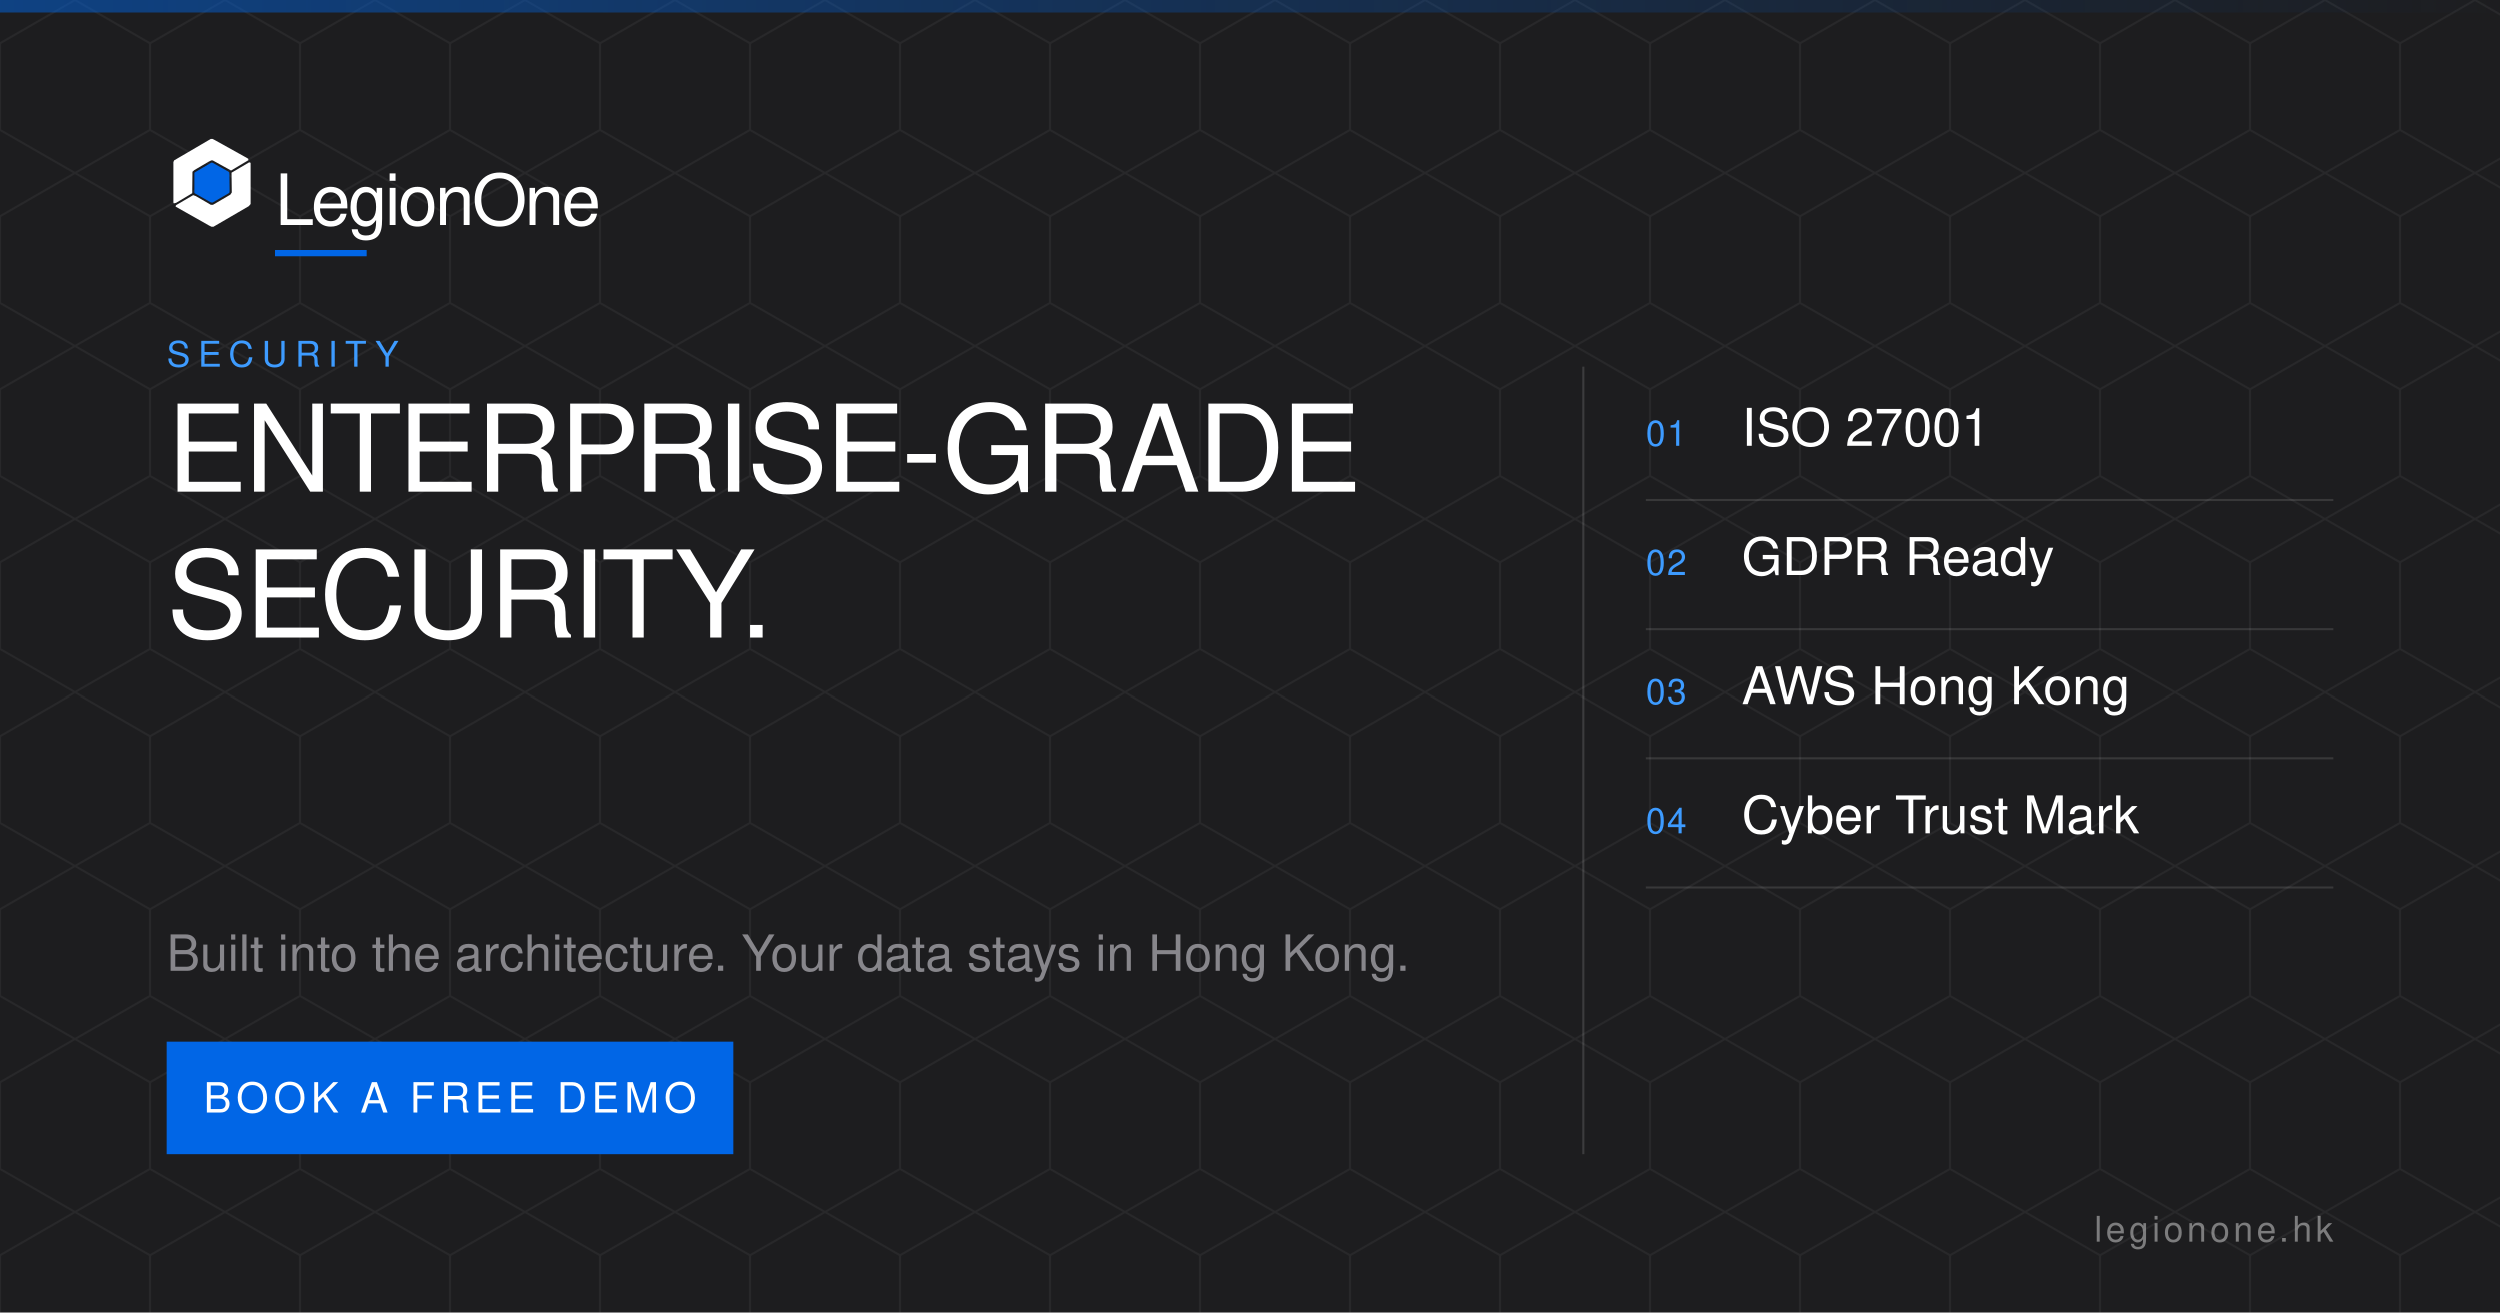
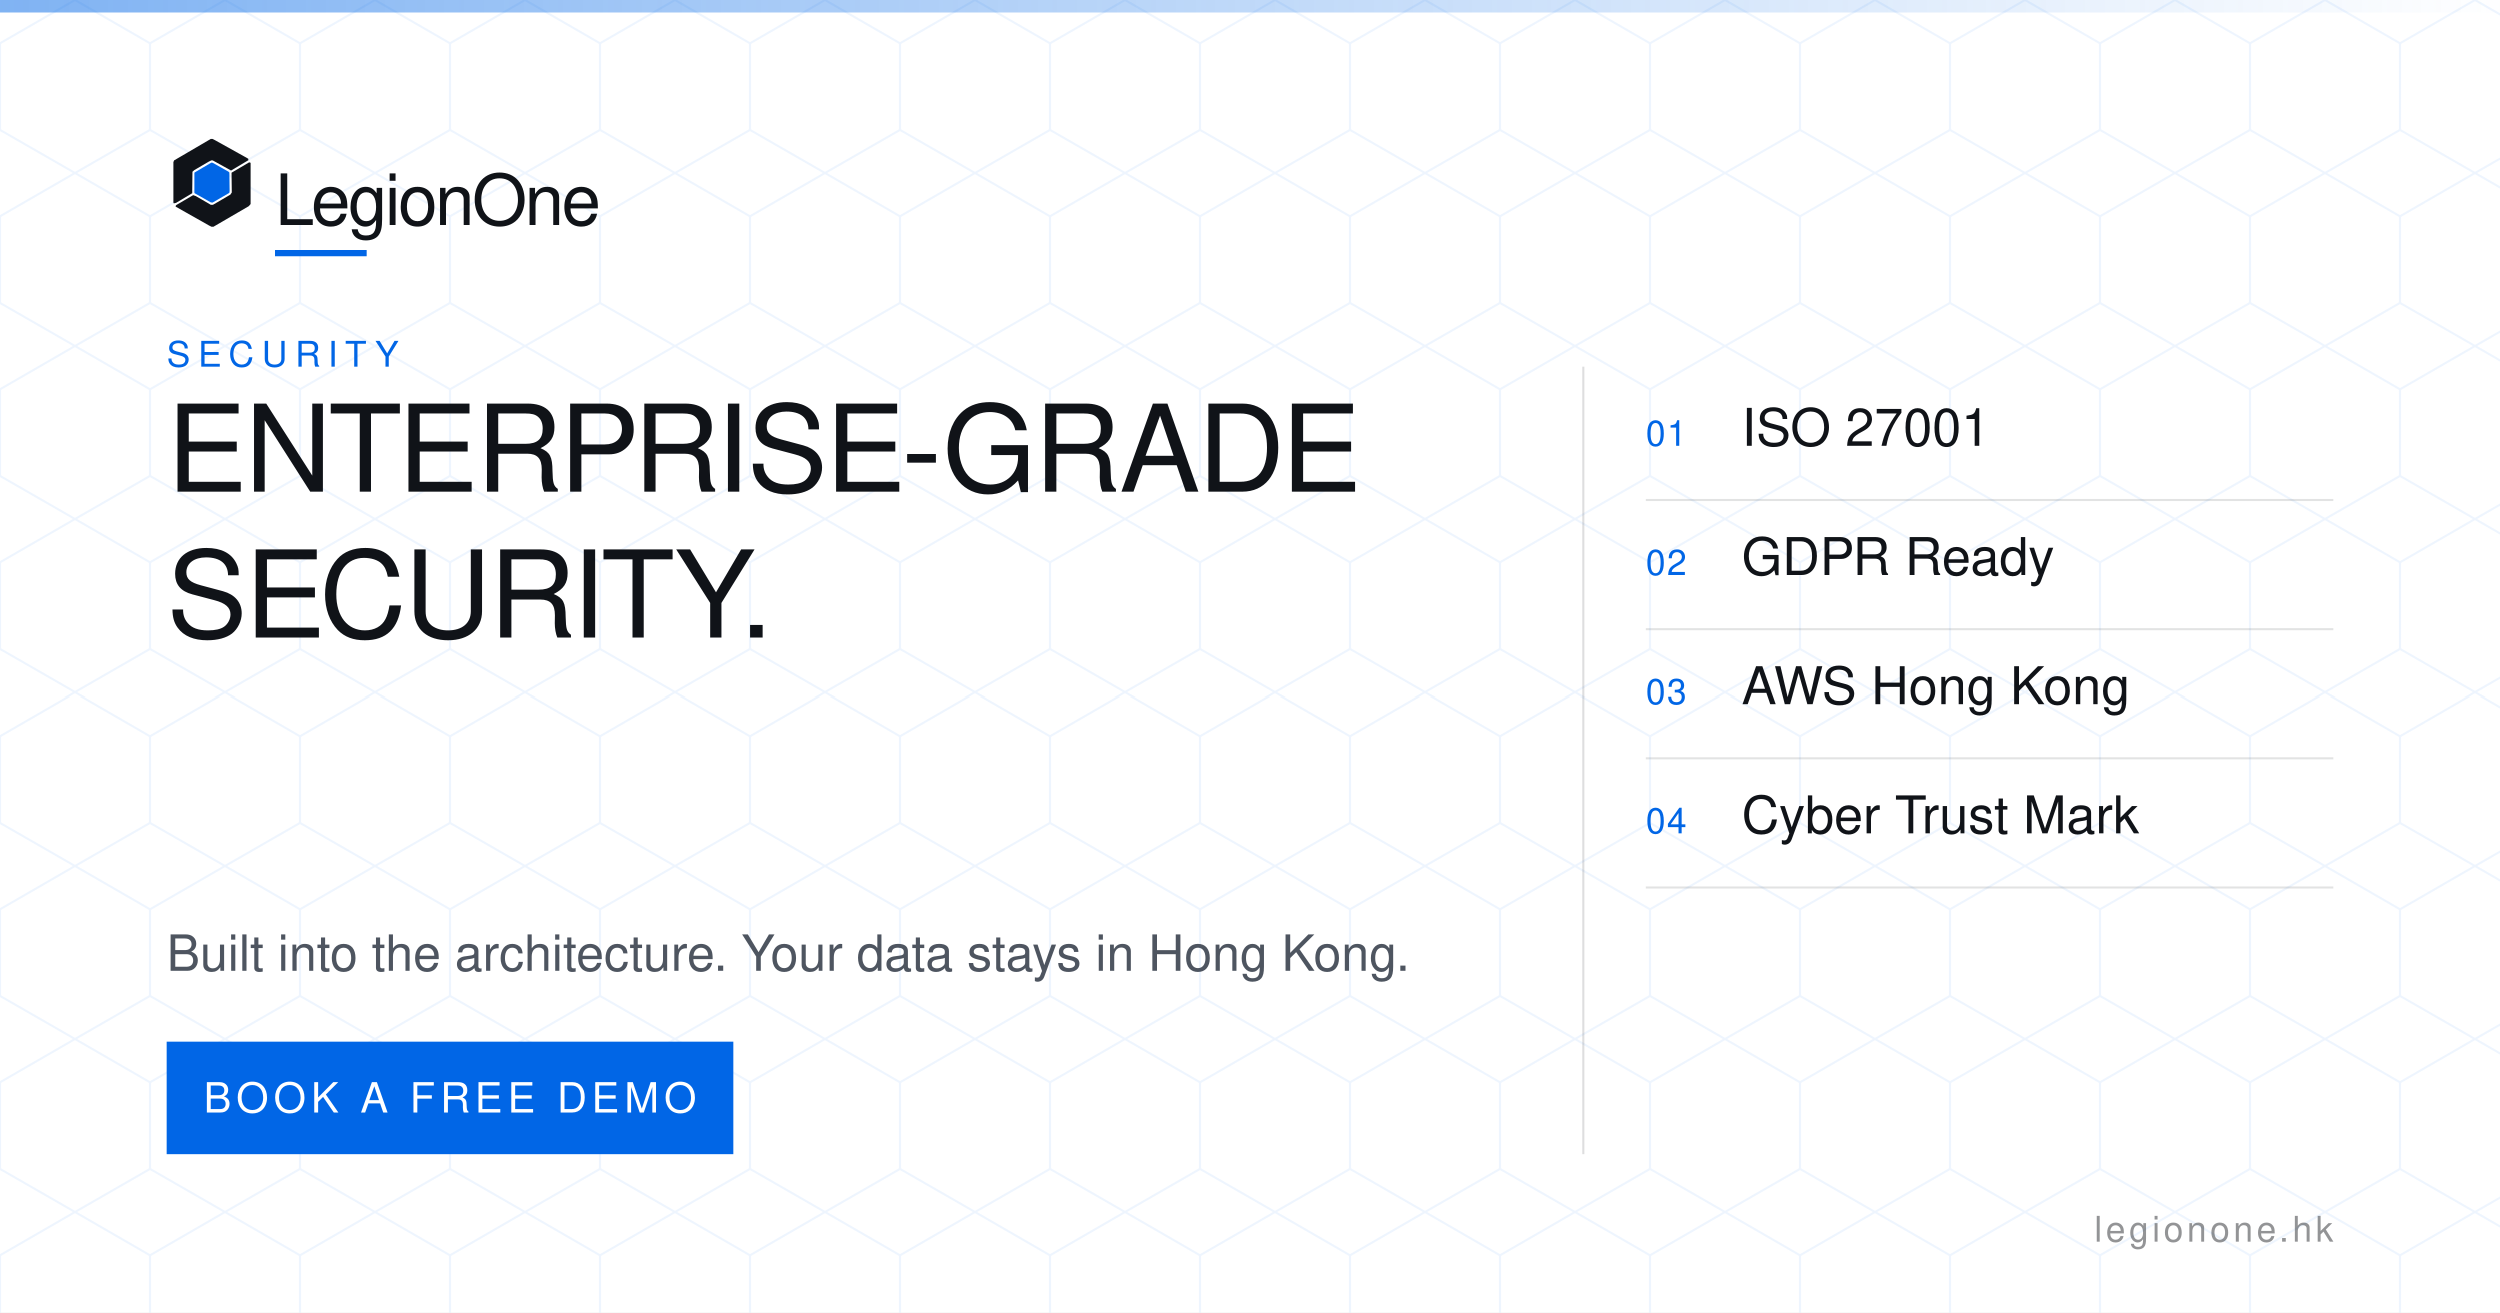
<svg xmlns="http://www.w3.org/2000/svg" width="1200" height="630" viewBox="0 0 1200 630">
  <defs>
    <pattern id="hex" width="72" height="83.1" patternUnits="userSpaceOnUse">
-       <polygon points="36,0 72,20.8 72,62.4 36,83.1 0,62.4 0,20.8" fill="none" stroke="#ffffff" stroke-opacity="0.05" stroke-width="1" />
+       <polygon points="36,0 72,20.8 72,62.4 36,83.1 0,62.4 0,20.8" fill="none" stroke="#0166e6" stroke-opacity="0.07" stroke-width="1" />
    </pattern>
    <linearGradient id="edge" x1="0" y1="0" x2="1" y2="0">
      <stop offset="0" stop-color="#0166e6" stop-opacity="0.5" />
      <stop offset="1" stop-color="#0166e6" stop-opacity="0" />
    </linearGradient>
  </defs>
-   <rect width="1200" height="630" fill="#1d1d1f" />
+   <rect width="1200" height="630" fill="#ffffff" />
  <rect width="1200" height="630" fill="url(#hex)" />
  <rect x="0" y="0" width="1200" height="6" fill="url(#edge)" />
  <g transform="translate(80 66) scale(0.085)">
-     <g fill="#ffffff">
+     <g fill="#101318">
      <path d="M249.19 8.00 L258.73 8.00 L272.35 14.81 L441.32 108.84 L460.40 119.74 L461.76 127.91 L363.65 186.51 L260.09 129.27 L251.91 129.27 L235.56 137.45 L156.53 183.78 L145.63 193.32 L144.26 314.59 L52.97 369.10 L40.70 371.82 L37.98 367.74 L37.98 138.81 L42.07 129.27 Z" />
      <path d="M465.85 140.18 L474.02 142.90 L474.02 375.91 L463.12 388.18 L264.18 504.00 L253.27 504.00 L239.65 497.19 L51.60 390.90 L50.24 386.81 L54.33 381.36 L149.71 325.49 L164.70 330.95 L249.19 380.00 L261.45 380.00 L359.56 322.77 L367.74 310.51 L366.37 198.77 Z" />
    </g>
    <g fill="#0166e6">
      <path d="M156.53 200.13 L157.89 197.41 L250.55 142.90 L254.64 141.54 L260.09 142.90 L347.30 191.96 L354.11 197.41 L355.47 302.33 L354.11 311.87 L352.75 313.23 L258.73 367.74 L249.19 366.37 L157.89 314.59 L156.53 311.87 Z" />
    </g>
  </g>
-   <text x="132" y="108" fill="#ffffff" font-family="Poppins, Helvetica Neue, Helvetica, Arial, PingFang HK, Noto Sans CJK SC, sans-serif" font-size="34" font-weight="500" letter-spacing="-0.035em">LegionOne</text>
+   <text x="132" y="108" fill="#101318" font-family="Poppins, Helvetica Neue, Helvetica, Arial, PingFang HK, Noto Sans CJK SC, sans-serif" font-size="34" font-weight="500" letter-spacing="-0.035em">LegionOne</text>
  <rect x="132" y="120" width="44" height="3" fill="#0166e6" />
-   <text x="80" y="176" fill="#3d9bff" font-family="Poppins, Helvetica Neue, Helvetica, Arial, PingFang HK, Noto Sans CJK SC, sans-serif" font-size="17" font-weight="500" letter-spacing="0.22em">SECURITY</text>
-   <text x="80" y="236" fill="#ffffff" font-family="Poppins, Helvetica Neue, Helvetica, Arial, PingFang HK, Noto Sans CJK SC, sans-serif" font-size="58.0" font-weight="500" letter-spacing="-0.02em">ENTERPRISE-GRADE</text>
-   <text x="80" y="306" fill="#ffffff" font-family="Poppins, Helvetica Neue, Helvetica, Arial, PingFang HK, Noto Sans CJK SC, sans-serif" font-size="58.0" font-weight="500" letter-spacing="-0.02em">SECURITY.</text>
-   <text x="80" y="466" fill="#87868b" font-family="Poppins, Helvetica Neue, Helvetica, Arial, PingFang HK, Noto Sans CJK SC, sans-serif" font-size="24" font-weight="400">Built into the architecture. Your data stays in Hong Kong.</text>
+   <text x="80" y="176" fill="#0166e6" font-family="Poppins, Helvetica Neue, Helvetica, Arial, PingFang HK, Noto Sans CJK SC, sans-serif" font-size="17" font-weight="500" letter-spacing="0.22em">SECURITY</text>
+   <text x="80" y="236" fill="#101318" font-family="Poppins, Helvetica Neue, Helvetica, Arial, PingFang HK, Noto Sans CJK SC, sans-serif" font-size="58.0" font-weight="500" letter-spacing="-0.02em">ENTERPRISE-GRADE</text>
+   <text x="80" y="306" fill="#101318" font-family="Poppins, Helvetica Neue, Helvetica, Arial, PingFang HK, Noto Sans CJK SC, sans-serif" font-size="58.0" font-weight="500" letter-spacing="-0.02em">SECURITY.</text>
+   <text x="80" y="466" fill="#4e5560" font-family="Poppins, Helvetica Neue, Helvetica, Arial, PingFang HK, Noto Sans CJK SC, sans-serif" font-size="24" font-weight="400">Built into the architecture. Your data stays in Hong Kong.</text>
  <rect x="80" y="500" width="272" height="54" fill="#0166e6" />
  <text x="216" y="534" fill="#ffffff" font-family="Poppins, Helvetica Neue, Helvetica, Arial, PingFang HK, Noto Sans CJK SC, sans-serif" font-size="20" font-weight="500" letter-spacing="0.12em" text-anchor="middle">BOOK A FREE DEMO</text>
-   <line x1="760" y1="176" x2="760" y2="554" stroke="#ffffff" stroke-opacity="0.14" stroke-width="1" />
+   <line x1="760" y1="176" x2="760" y2="554" stroke="#101318" stroke-opacity="0.14" stroke-width="1" />
  <g>
-     <text x="790" y="214" fill="#3d9bff" font-family="Poppins, Helvetica Neue, Helvetica, Arial, PingFang HK, Noto Sans CJK SC, sans-serif" font-size="17" font-weight="500" letter-spacing="0.04em">01</text>
-     <text x="836" y="214" fill="#ffffff" font-family="Poppins, Helvetica Neue, Helvetica, Arial, PingFang HK, Noto Sans CJK SC, sans-serif" font-size="25" font-weight="400">ISO 27001</text>
-     <line x1="790" y1="240" x2="1120" y2="240" stroke="#ffffff" stroke-opacity="0.12" stroke-width="1" />
+     <text x="790" y="214" fill="#0166e6" font-family="Poppins, Helvetica Neue, Helvetica, Arial, PingFang HK, Noto Sans CJK SC, sans-serif" font-size="17" font-weight="500" letter-spacing="0.04em">01</text>
+     <text x="836" y="214" fill="#101318" font-family="Poppins, Helvetica Neue, Helvetica, Arial, PingFang HK, Noto Sans CJK SC, sans-serif" font-size="25" font-weight="400">ISO 27001</text>
+     <line x1="790" y1="240" x2="1120" y2="240" stroke="#101318" stroke-opacity="0.12" stroke-width="1" />
  </g>
  <g>
-     <text x="790" y="276" fill="#3d9bff" font-family="Poppins, Helvetica Neue, Helvetica, Arial, PingFang HK, Noto Sans CJK SC, sans-serif" font-size="17" font-weight="500" letter-spacing="0.04em">02</text>
-     <text x="836" y="276" fill="#ffffff" font-family="Poppins, Helvetica Neue, Helvetica, Arial, PingFang HK, Noto Sans CJK SC, sans-serif" font-size="25" font-weight="400">GDPR Ready</text>
-     <line x1="790" y1="302" x2="1120" y2="302" stroke="#ffffff" stroke-opacity="0.12" stroke-width="1" />
+     <text x="790" y="276" fill="#0166e6" font-family="Poppins, Helvetica Neue, Helvetica, Arial, PingFang HK, Noto Sans CJK SC, sans-serif" font-size="17" font-weight="500" letter-spacing="0.04em">02</text>
+     <text x="836" y="276" fill="#101318" font-family="Poppins, Helvetica Neue, Helvetica, Arial, PingFang HK, Noto Sans CJK SC, sans-serif" font-size="25" font-weight="400">GDPR Ready</text>
+     <line x1="790" y1="302" x2="1120" y2="302" stroke="#101318" stroke-opacity="0.12" stroke-width="1" />
  </g>
  <g>
-     <text x="790" y="338" fill="#3d9bff" font-family="Poppins, Helvetica Neue, Helvetica, Arial, PingFang HK, Noto Sans CJK SC, sans-serif" font-size="17" font-weight="500" letter-spacing="0.04em">03</text>
-     <text x="836" y="338" fill="#ffffff" font-family="Poppins, Helvetica Neue, Helvetica, Arial, PingFang HK, Noto Sans CJK SC, sans-serif" font-size="25" font-weight="400">AWS Hong Kong</text>
-     <line x1="790" y1="364" x2="1120" y2="364" stroke="#ffffff" stroke-opacity="0.12" stroke-width="1" />
+     <text x="790" y="338" fill="#0166e6" font-family="Poppins, Helvetica Neue, Helvetica, Arial, PingFang HK, Noto Sans CJK SC, sans-serif" font-size="17" font-weight="500" letter-spacing="0.04em">03</text>
+     <text x="836" y="338" fill="#101318" font-family="Poppins, Helvetica Neue, Helvetica, Arial, PingFang HK, Noto Sans CJK SC, sans-serif" font-size="25" font-weight="400">AWS Hong Kong</text>
+     <line x1="790" y1="364" x2="1120" y2="364" stroke="#101318" stroke-opacity="0.12" stroke-width="1" />
  </g>
  <g>
-     <text x="790" y="400" fill="#3d9bff" font-family="Poppins, Helvetica Neue, Helvetica, Arial, PingFang HK, Noto Sans CJK SC, sans-serif" font-size="17" font-weight="500" letter-spacing="0.04em">04</text>
-     <text x="836" y="400" fill="#ffffff" font-family="Poppins, Helvetica Neue, Helvetica, Arial, PingFang HK, Noto Sans CJK SC, sans-serif" font-size="25" font-weight="400">Cyber Trust Mark</text>
-     <line x1="790" y1="426" x2="1120" y2="426" stroke="#ffffff" stroke-opacity="0.12" stroke-width="1" />
+     <text x="790" y="400" fill="#0166e6" font-family="Poppins, Helvetica Neue, Helvetica, Arial, PingFang HK, Noto Sans CJK SC, sans-serif" font-size="17" font-weight="500" letter-spacing="0.04em">04</text>
+     <text x="836" y="400" fill="#101318" font-family="Poppins, Helvetica Neue, Helvetica, Arial, PingFang HK, Noto Sans CJK SC, sans-serif" font-size="25" font-weight="400">Cyber Trust Mark</text>
+     <line x1="790" y1="426" x2="1120" y2="426" stroke="#101318" stroke-opacity="0.12" stroke-width="1" />
  </g>
-   <text x="1120" y="596" fill="#ffffff" fill-opacity="0.42" font-family="Poppins, Helvetica Neue, Helvetica, Arial, PingFang HK, Noto Sans CJK SC, sans-serif" font-size="17" letter-spacing="0.1em" text-anchor="end">legionone.hk</text>
+   <text x="1120" y="596" fill="#101318" fill-opacity="0.45" font-family="Poppins, Helvetica Neue, Helvetica, Arial, PingFang HK, Noto Sans CJK SC, sans-serif" font-size="17" letter-spacing="0.1em" text-anchor="end">legionone.hk</text>
</svg>
